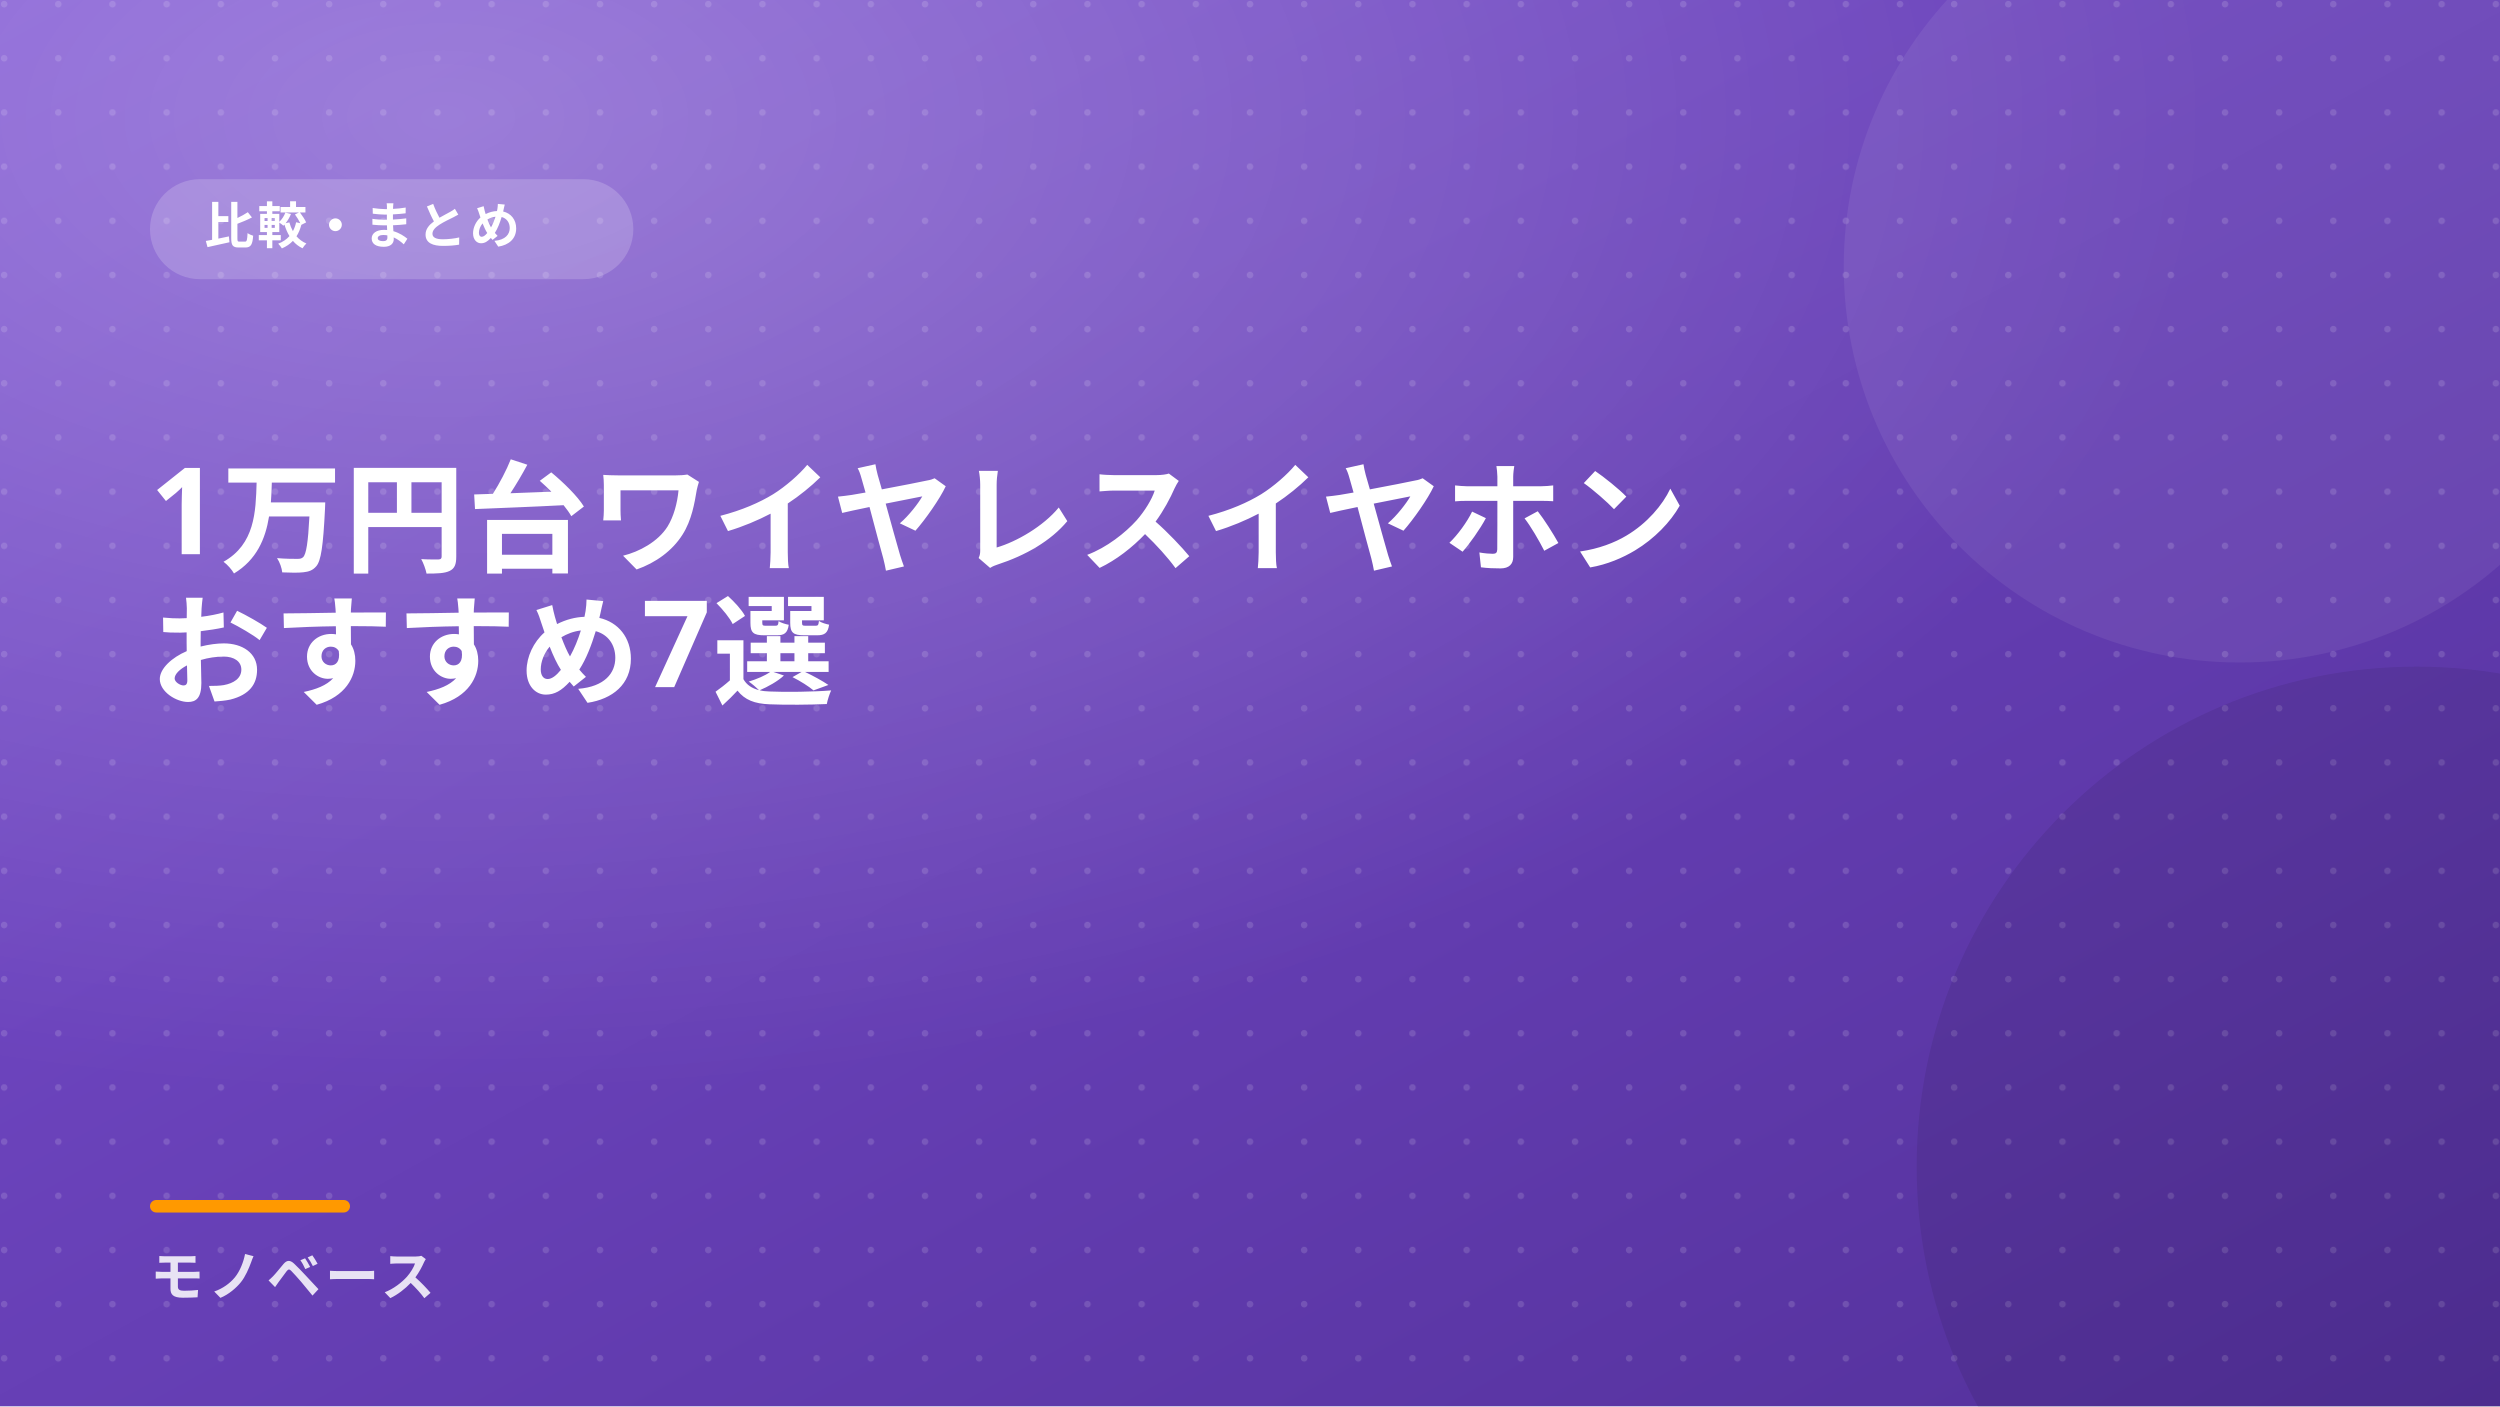
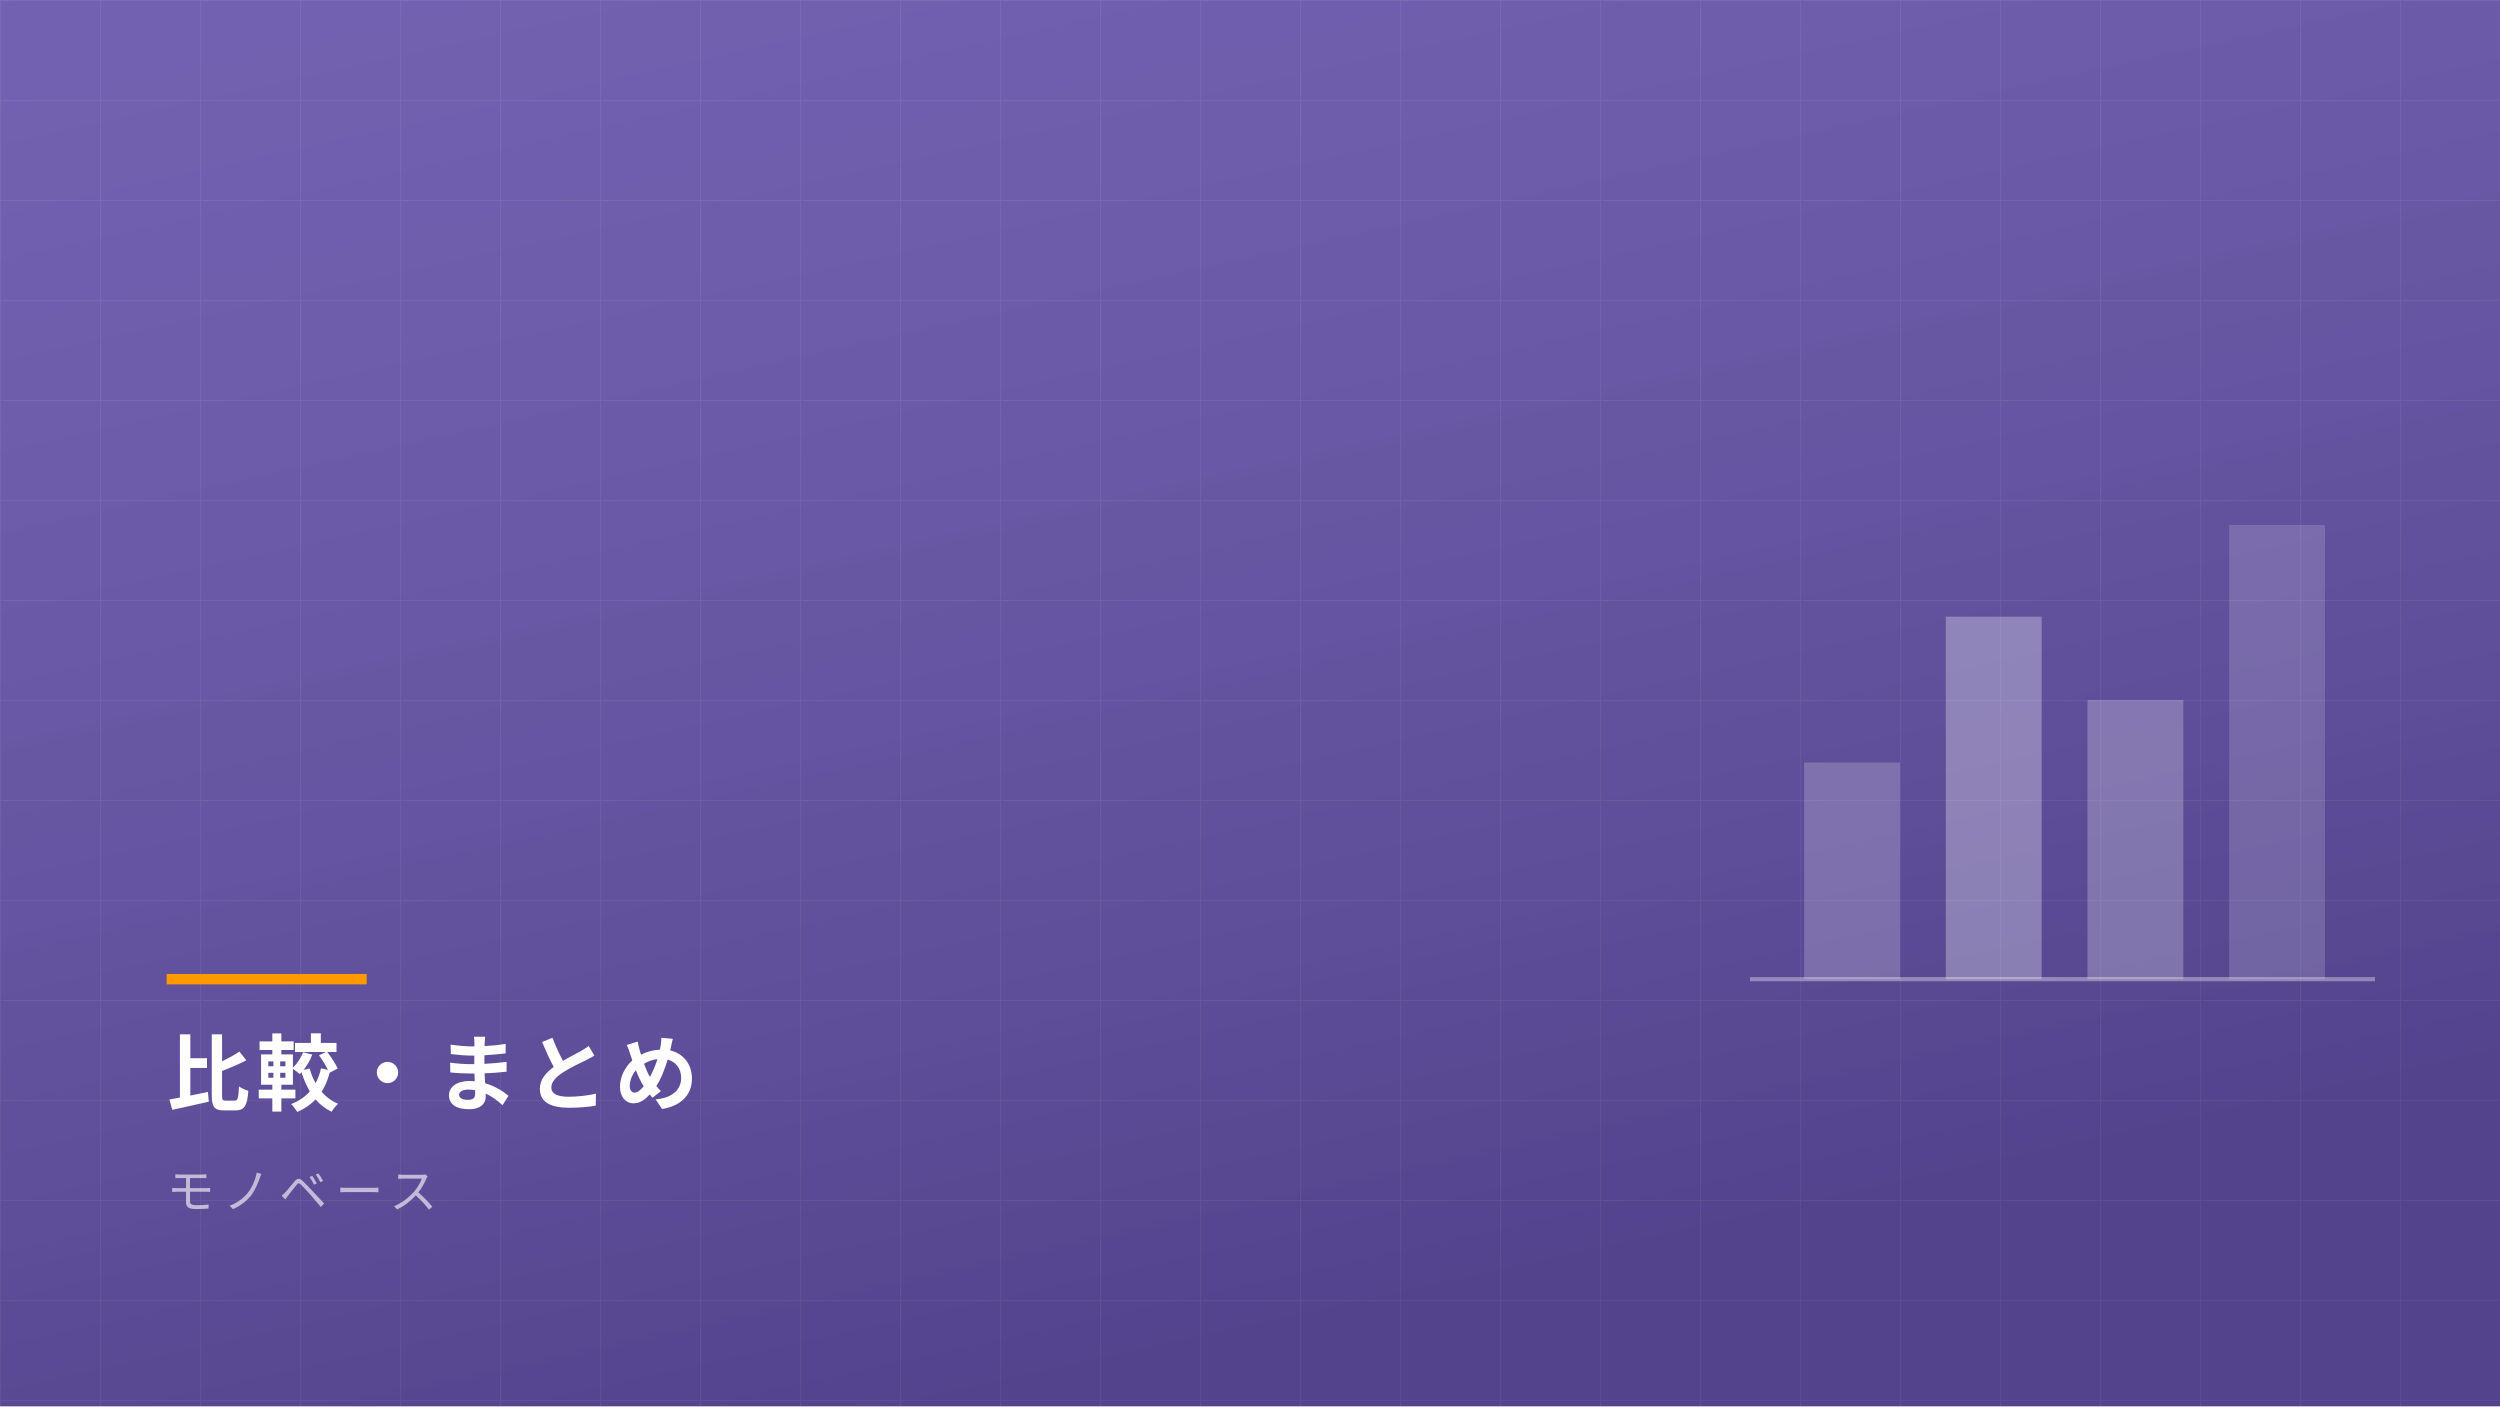
- <svg xmlns="http://www.w3.org/2000/svg" width="1200" height="675" viewBox="0 0 1200 675" role="img" aria-label="【2026年版】1万円台ワイヤレスイヤホン おすすめ7選">
+ <svg xmlns="http://www.w3.org/2000/svg" width="1200" height="675" viewBox="0 0 1200 675" role="img" aria-label="比較・まとめ">
  <defs>
-     <linearGradient id="bg" x1="0" y1="0" x2="1" y2="1">
-       <stop offset="0%" stop-color="#7A4FD1" />
-       <stop offset="100%" stop-color="#53309A" />
+     <linearGradient id="shade" x1="0" y1="0" x2="0.4" y2="1">
+       <stop offset="0%" stop-color="#ffffff" stop-opacity=".10" />
+       <stop offset="100%" stop-color="#000000" stop-opacity=".16" />
    </linearGradient>
-     <radialGradient id="glow" cx="18%" cy="8%" r="70%">
-       <stop offset="0%" stop-color="#ffffff" stop-opacity=".28" />
-       <stop offset="100%" stop-color="#ffffff" stop-opacity="0" />
-     </radialGradient>
-     <pattern id="dots" width="26" height="26" patternUnits="userSpaceOnUse">
-       <circle cx="2" cy="2" r="1.6" fill="#ffffff" fill-opacity=".14" />
+     <pattern id="grid" width="48" height="48" patternUnits="userSpaceOnUse">
+       <path d="M48 0 L0 0 0 48" fill="none" stroke="#ffffff" stroke-opacity=".07" stroke-width="1" />
    </pattern>
  </defs>
-   <rect width="1200" height="675" fill="url(#bg)" />
-   <rect width="1200" height="675" fill="url(#dots)" />
-   <rect width="1200" height="675" fill="url(#glow)" />
-   <circle cx="1075" cy="128" r="190" fill="#ffffff" fill-opacity=".07" />
-   <circle cx="1160" cy="560" r="240" fill="#000000" fill-opacity=".08" />
-   <rect x="72" y="86" width="232" height="48" rx="24" fill="#ffffff" fill-opacity=".18" />
-   <text x="98" y="117" font-family="'Noto Sans JP','Hiragino Sans','Yu Gothic',sans-serif" font-size="24" font-weight="700" fill="#ffffff" letter-spacing="1.5">比較・まとめ</text>
-   <text font-family="'Noto Sans JP','Hiragino Sans','Yu Gothic',sans-serif" font-size="58" font-weight="900" fill="#ffffff" letter-spacing="1">
-     <tspan x="72" y="266">1万円台ワイヤレスイヤホン</tspan>
-     <tspan x="72" y="334"> おすすめ7選</tspan>
-   </text>
-   <rect x="72" y="576" width="96" height="6" rx="3" fill="#FF9900" />
-   <text x="72" y="622" font-family="'Noto Sans JP','Hiragino Sans','Yu Gothic',sans-serif" font-size="26" font-weight="700" fill="#ffffff" fill-opacity=".85" letter-spacing="2">モノベース</text>
+   <rect width="1200" height="675" fill="#6350A8" />
+   <rect width="1200" height="675" fill="url(#grid)" />
+   <rect width="1200" height="675" fill="url(#shade)" />
+   <rect x="866" y="366" width="46" height="104" fill="#fff" fill-opacity=".20" />
+   <rect x="934" y="296" width="46" height="174" fill="#fff" fill-opacity=".30" />
+   <rect x="1002" y="336" width="46" height="134" fill="#fff" fill-opacity=".24" />
+   <rect x="1070" y="252" width="46" height="218" fill="#fff" fill-opacity=".16" />
+   <line x1="840" y1="470" x2="1140" y2="470" stroke="#fff" stroke-opacity=".35" stroke-width="2" />
+   <line x1="80" y1="470" x2="176" y2="470" stroke="#FF9900" stroke-width="5" />
+   <text x="80" y="530" font-family="'Noto Sans JP','Hiragino Sans','Yu Gothic',sans-serif" font-size="40" font-weight="700" fill="#ffffff" letter-spacing="3">比較・まとめ</text>
+   <text x="80" y="580" font-family="'Noto Sans JP','Hiragino Sans','Yu Gothic',sans-serif" font-size="23" font-weight="400" fill="#ffffff" fill-opacity=".62" letter-spacing="4">モノベース</text>
</svg>
